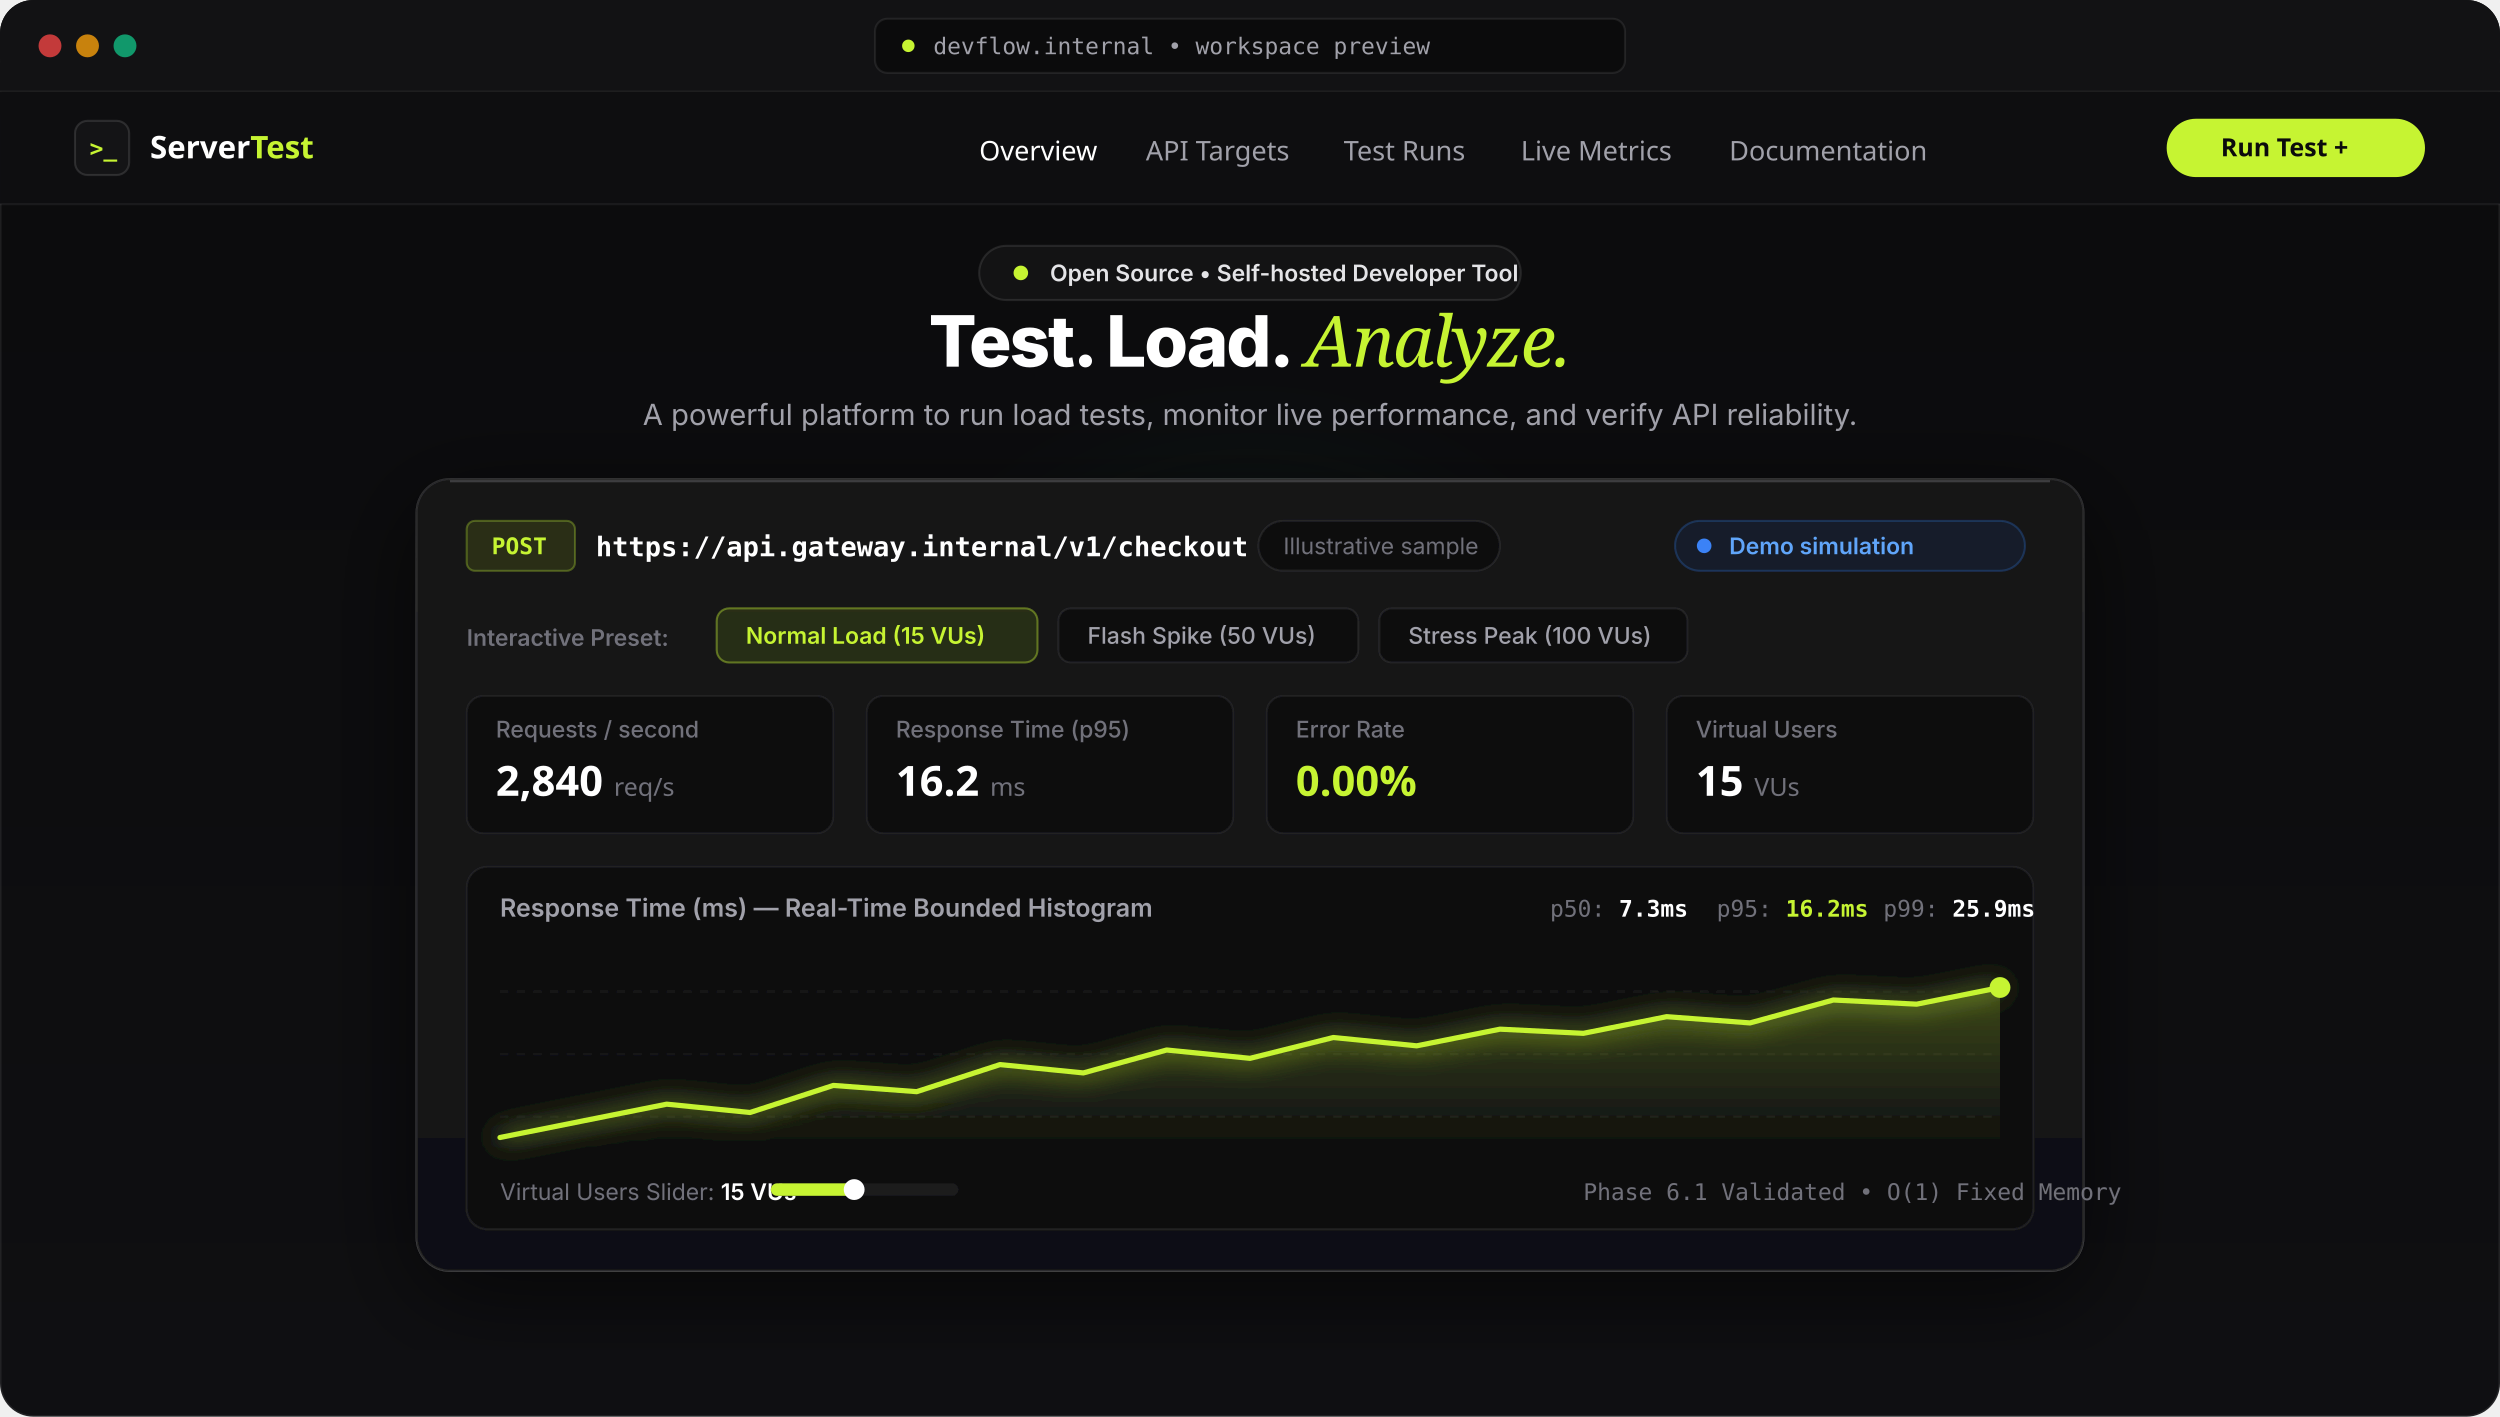
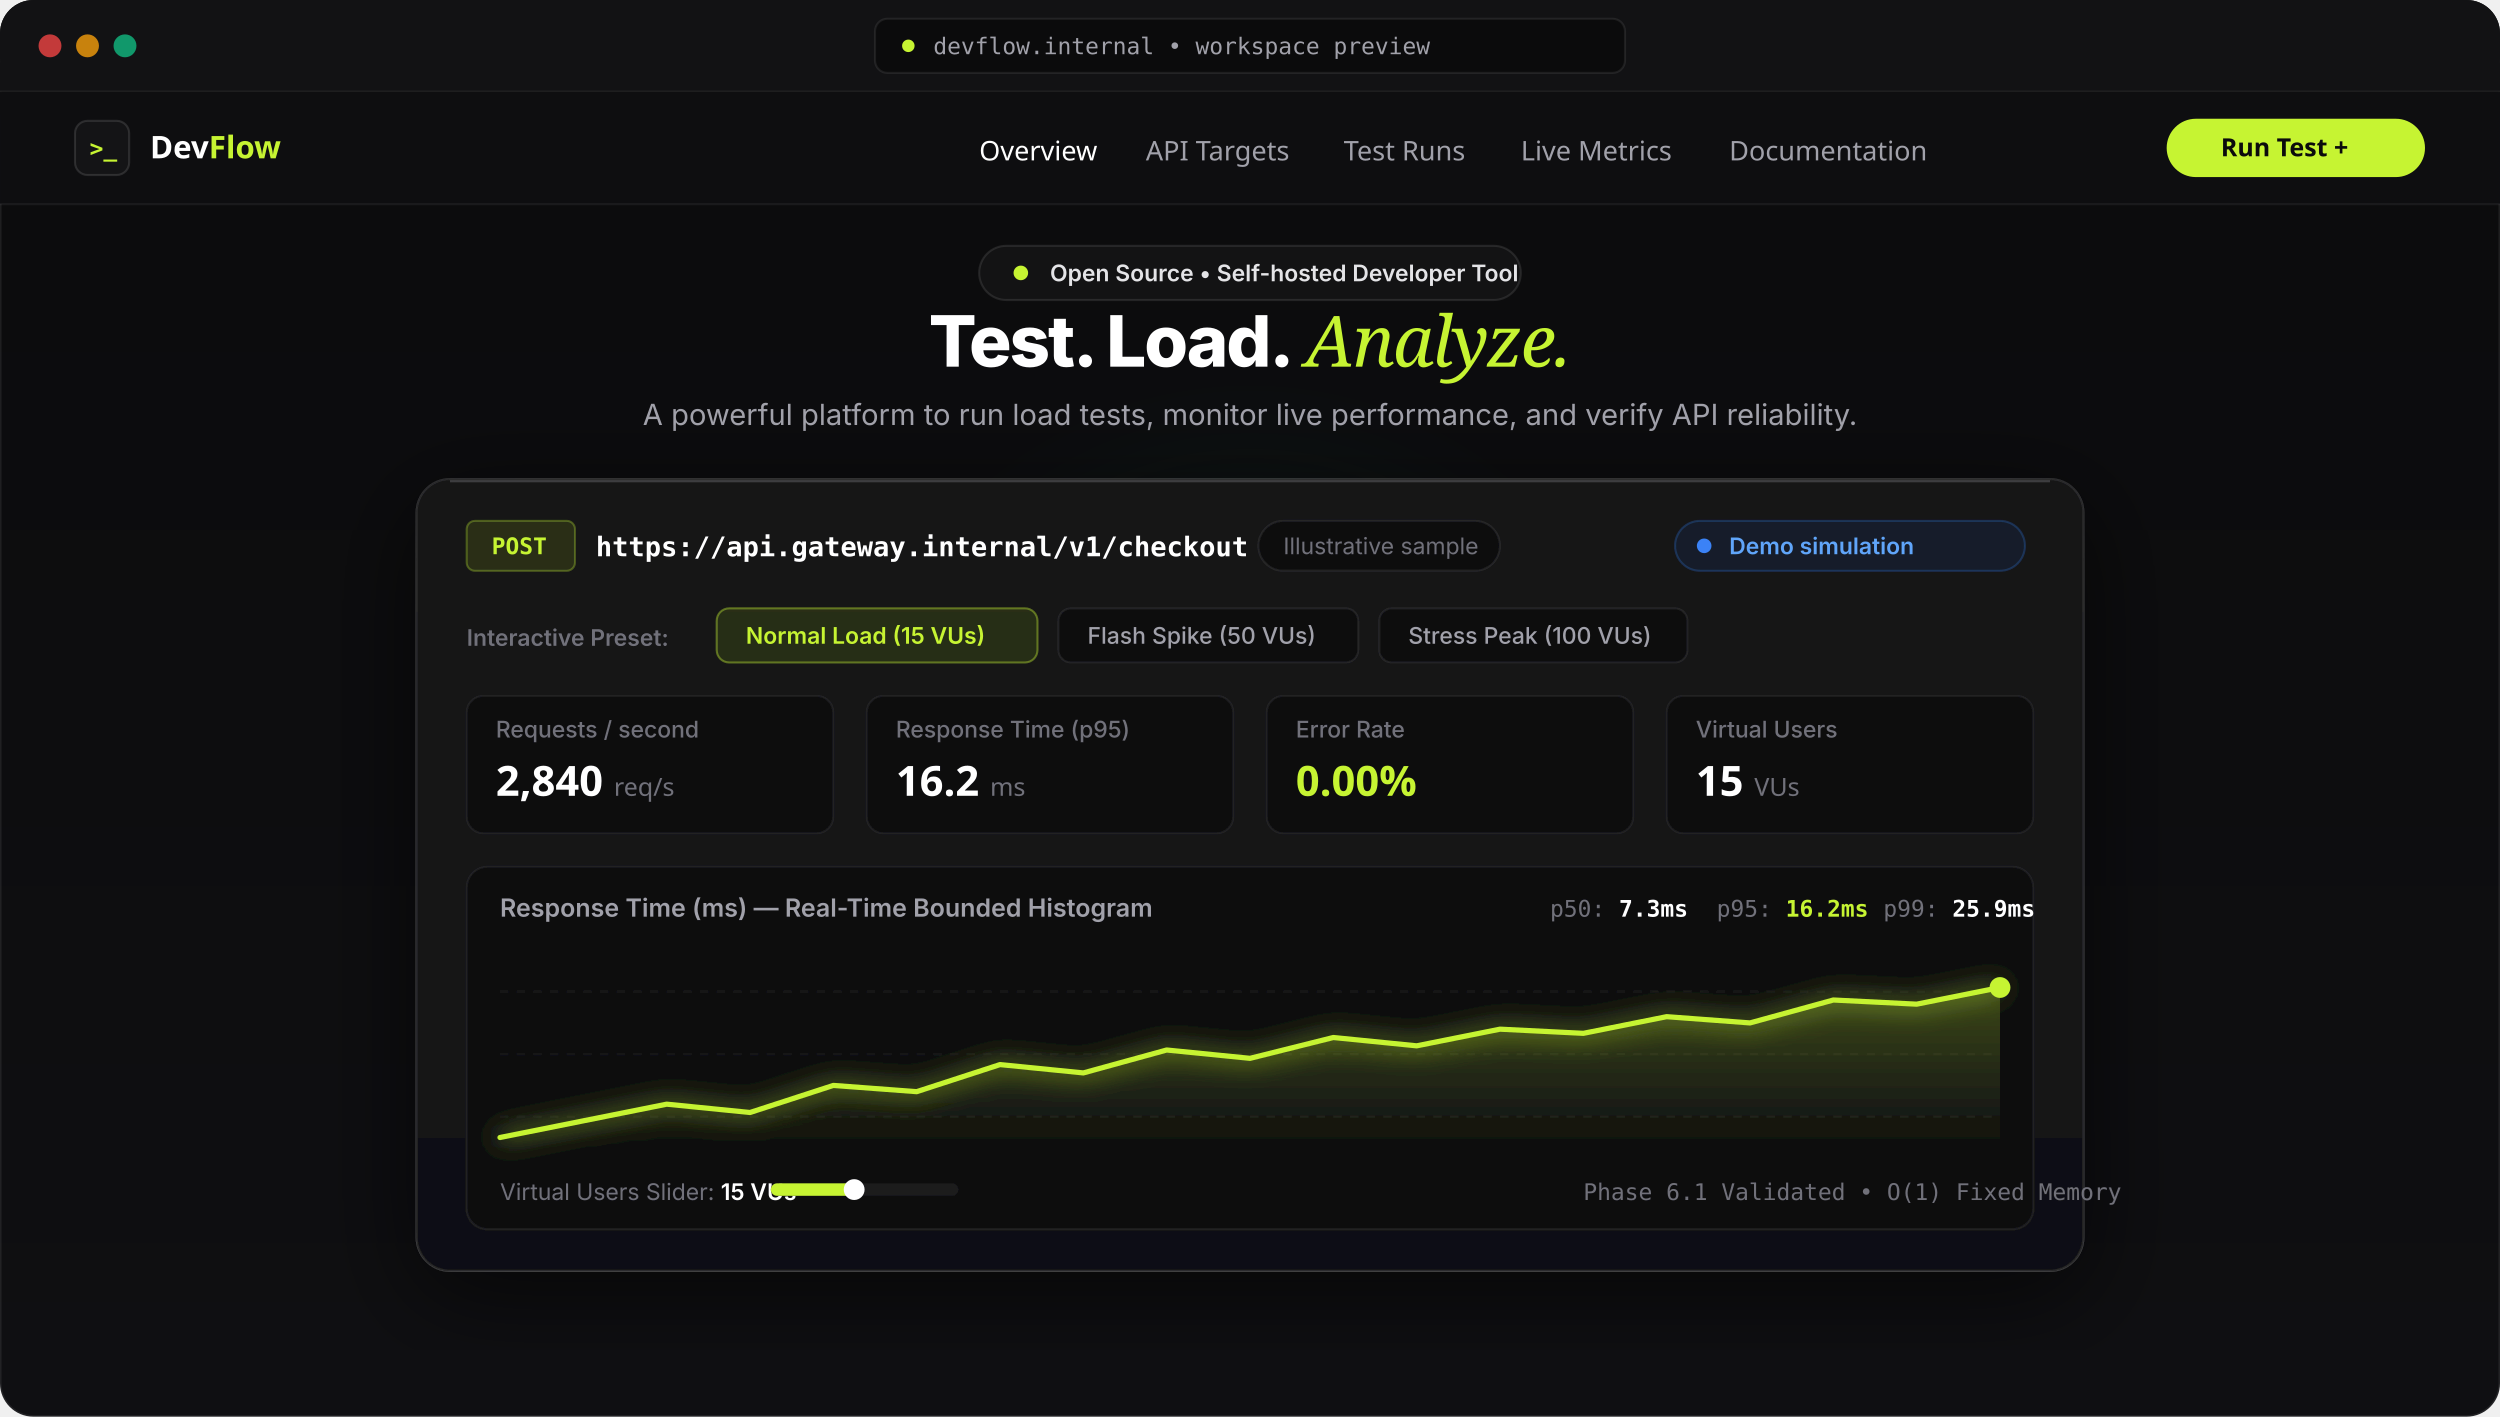
<svg xmlns="http://www.w3.org/2000/svg" viewBox="0 0 1200 680" role="img" aria-labelledby="uiTitle uiDesc">
  <defs>
    <style>
      @keyframes sparkDraw {
        0% { stroke-dashoffset: 800; }
        50% { stroke-dashoffset: 0; }
        100% { stroke-dashoffset: 0; }
      }
      @keyframes pulseAura {
        0%, 100% { opacity: 0.5; transform: scale(1); }
        50% { opacity: 0.85; transform: scale(1.03); }
      }
      @keyframes pulseDot {
        0%, 100% { r: 5; opacity: 1; }
        50% { r: 7.5; opacity: 0.6; }
      }
      @keyframes scanBeam {
        0% { transform: translateX(0); }
        100% { transform: translateX(640px); }
      }
      .spark-line { stroke-dasharray: 800; animation: sparkDraw 4s cubic-bezier(0.16, 1, 0.3, 1) infinite; }
      .ambient-glow { animation: pulseAura 5s ease-in-out infinite; transform-origin: 600px 380px; }
      .pulsing-head { animation: pulseDot 1.6s ease-in-out infinite; }
    </style>
    <linearGradient id="windowBg" x1="0%" y1="0%" x2="0%" y2="100%">
      <stop offset="0%" stop-color="#0B0B0C" />
      <stop offset="100%" stop-color="#0F0F12" />
    </linearGradient>
    <linearGradient id="cardGrad" x1="0%" y1="0%" x2="0%" y2="100%">
      <stop offset="0%" stop-color="#141416" />
      <stop offset="100%" stop-color="#111113" />
    </linearGradient>
    <linearGradient id="limeChartGrad" x1="0" y1="0" x2="0" y2="1">
      <stop offset="0%" stop-color="#C6F432" stop-opacity="0.25" />
      <stop offset="100%" stop-color="#C6F432" stop-opacity="0.0" />
    </linearGradient>
    <radialGradient id="centerAura" cx="50%" cy="50%" r="50%">
      <stop offset="0%" stop-color="#C6F432" stop-opacity="0.22" />
      <stop offset="40%" stop-color="#10B981" stop-opacity="0.08" />
      <stop offset="75%" stop-color="#0B0B0C" stop-opacity="0" />
    </radialGradient>
    <filter id="cardShadow" x="-10%" y="-10%" width="120%" height="120%">
      <feDropShadow dx="0" dy="12" stdDeviation="24" flood-color="#000000" flood-opacity="0.6" />
    </filter>
    <filter id="softGlow" x="-20%" y="-20%" width="140%" height="140%">
      <feGaussianBlur stdDeviation="6" result="blur" />
      <feMerge>
        <feMergeNode in="blur" />
        <feMergeNode in="SourceGraphic" />
      </feMerge>
    </filter>
  </defs>
  <rect width="1200" height="680" rx="16" fill="url(#windowBg)" stroke="rgba(255,255,255,0.08)" stroke-width="1.5" />
  <g transform="translate(0, 0)">
    <rect width="1200" height="44" rx="16" fill="#121214" />
    <rect y="30" width="1200" height="14" fill="#121214" />
    <line x1="0" y1="44" x2="1200" y2="44" stroke="rgba(255,255,255,0.08)" stroke-width="1" />
    <circle cx="24" cy="22" r="5.5" fill="#EF4444" opacity="0.8" />
    <circle cx="42" cy="22" r="5.5" fill="#F59E0B" opacity="0.8" />
    <circle cx="60" cy="22" r="5.5" fill="#10B981" opacity="0.8" />
    <g transform="translate(420, 9)">
      <rect width="360" height="26" rx="6" fill="#0B0B0C" stroke="rgba(255,255,255,0.08)" stroke-width="1" />
      <circle cx="16" cy="13" r="3" fill="#C6F432" />
      <text x="28" y="17" fill="#A1A1AA" font-size="11" font-family="monospace">devflow.internal • workspace preview</text>
    </g>
  </g>
  <g transform="translate(0, 44)">
    <rect width="1200" height="54" fill="#0E0E10" opacity="0.95" />
    <line x1="0" y1="54" x2="1200" y2="54" stroke="rgba(255,255,255,0.06)" stroke-width="1" />
    <g transform="translate(36, 14)">
      <rect width="26" height="26" rx="6" fill="#141416" stroke="rgba(255,255,255,0.12)" />
      <text x="7" y="17" fill="#C6F432" font-size="11" font-weight="700" font-family="monospace">&gt;_</text>
-       <text x="36" y="18" fill="#FFFFFF" font-size="15" font-weight="700" font-family="sans-serif">Server<tspan fill="#C6F432">Test</tspan>
+       <text x="36" y="18" fill="#FFFFFF" font-size="15" font-weight="700" font-family="sans-serif">Dev<tspan fill="#C6F432">Flow</tspan>
      </text>
    </g>
    <g transform="translate(470, 20)" font-family="sans-serif" font-size="13" fill="#A1A1AA" font-weight="500">
      <text x="0" y="13" fill="#FFFFFF">Overview</text>
      <text x="80" y="13">API Targets</text>
      <text x="175" y="13">Test Runs</text>
      <text x="260" y="13">Live Metrics</text>
      <text x="360" y="13">Documentation</text>
    </g>
    <g transform="translate(1040, 13)">
      <rect width="124" height="28" rx="14" fill="#C6F432" />
      <text x="26" y="18" fill="#0B0B0C" font-size="12" font-weight="700" font-family="sans-serif">Run Test +</text>
    </g>
  </g>
  <circle cx="600" cy="380" r="280" fill="url(#centerAura)" class="ambient-glow" />
  <g transform="translate(0, 118)" text-anchor="middle" font-family="Inter, -apple-system, sans-serif">
    <g transform="translate(600, 0)">
      <rect x="-130" width="260" height="26" rx="13" fill="rgba(20,20,22,0.85)" stroke="rgba(255,255,255,0.1)" />
      <circle cx="-110" cy="13" r="3.5" fill="#C6F432" />
      <text x="-96" y="17" fill="#E4E4E7" font-size="11" font-weight="600" text-anchor="start">Open Source • Self-hosted Developer Tool</text>
    </g>
    <text x="600" y="58" fill="#FFFFFF" font-size="34" font-weight="800" letter-spacing="-1">
      Test. Load. <tspan fill="#C6F432" font-style="italic" font-family="'Newsreader', Georgia, serif" font-weight="500">Analyze.</tspan>
    </text>
    <text x="600" y="86" fill="#A1A1AA" font-size="14" font-weight="400">
      A powerful platform to run load tests, monitor live performance, and verify API reliability.
    </text>
  </g>
  <g transform="translate(200, 230)" filter="url(#cardShadow)" font-family="Inter, -apple-system, sans-serif">
    <rect width="800" height="380" rx="16" fill="url(#cardGrad)" stroke="rgba(255,255,255,0.1)" stroke-width="1" />
    <line x1="16" y1="1" x2="784" y2="1" stroke="rgba(255,255,255,0.18)" stroke-width="1" />
    <g transform="translate(24, 20)">
      <rect width="52" height="24" rx="4" fill="rgba(198,244,50,0.12)" stroke="rgba(198,244,50,0.3)" />
      <text x="12" y="16" fill="#C6F432" font-size="11" font-weight="700" font-family="monospace">POST</text>
      <text x="62" y="17" fill="#FFFFFF" font-size="13" font-weight="600" font-family="monospace">https://api.gateway.internal/v1/checkout</text>
      <g transform="translate(380, 0)">
        <rect width="116" height="24" rx="12" fill="#0E0E10" stroke="rgba(255,255,255,0.08)" />
        <text x="12" y="16" fill="#71717A" font-size="11">Illustrative sample</text>
      </g>
      <g transform="translate(580, 0)">
        <rect width="168" height="24" rx="12" fill="rgba(59,130,246,0.1)" stroke="rgba(59,130,246,0.25)" />
        <circle cx="14" cy="12" r="3.5" fill="#3B82F6" />
        <text x="26" y="16" fill="#60A5FA" font-size="11" font-weight="600">Demo simulation</text>
      </g>
    </g>
    <g transform="translate(24, 62)">
      <text x="0" y="18" fill="#71717A" font-size="11" font-weight="600">Interactive Preset:</text>
      <g transform="translate(120, 0)">
        <rect width="154" height="26" rx="6" fill="rgba(198,244,50,0.12)" stroke="rgba(198,244,50,0.4)" />
        <text x="14" y="17" fill="#C6F432" font-size="11" font-weight="600">Normal Load (15 VUs)</text>
      </g>
      <g transform="translate(284, 0)">
        <rect width="144" height="26" rx="6" fill="#0E0E10" stroke="rgba(255,255,255,0.08)" />
        <text x="14" y="17" fill="#A1A1AA" font-size="11" font-weight="500">Flash Spike (50 VUs)</text>
      </g>
      <g transform="translate(438, 0)">
        <rect width="148" height="26" rx="6" fill="#0E0E10" stroke="rgba(255,255,255,0.08)" />
        <text x="14" y="17" fill="#A1A1AA" font-size="11" font-weight="500">Stress Peak (100 VUs)</text>
      </g>
    </g>
    <g transform="translate(24, 104)">
      <g>
        <rect width="176" height="66" rx="8" fill="#0E0E10" stroke="rgba(255,255,255,0.07)" />
        <text x="14" y="20" fill="#71717A" font-size="11" font-weight="500">Requests / second</text>
        <text x="14" y="48" fill="#FFFFFF" font-size="20" font-weight="700" font-family="sans-serif">2,840 <tspan fill="#71717A" font-size="12" font-weight="400">req/s</tspan>
        </text>
      </g>
      <g transform="translate(192, 0)">
        <rect width="176" height="66" rx="8" fill="#0E0E10" stroke="rgba(255,255,255,0.07)" />
        <text x="14" y="20" fill="#71717A" font-size="11" font-weight="500">Response Time (p95)</text>
        <text x="14" y="48" fill="#FFFFFF" font-size="20" font-weight="700" font-family="sans-serif">16.2 <tspan fill="#71717A" font-size="12" font-weight="400">ms</tspan>
        </text>
      </g>
      <g transform="translate(384, 0)">
        <rect width="176" height="66" rx="8" fill="#0E0E10" stroke="rgba(255,255,255,0.07)" />
        <text x="14" y="20" fill="#71717A" font-size="11" font-weight="500">Error Rate</text>
        <text x="14" y="48" fill="#C6F432" font-size="20" font-weight="700" font-family="sans-serif">0.00%</text>
      </g>
      <g transform="translate(576, 0)">
        <rect width="176" height="66" rx="8" fill="#0E0E10" stroke="rgba(255,255,255,0.07)" />
        <text x="14" y="20" fill="#71717A" font-size="11" font-weight="500">Virtual Users</text>
        <text x="14" y="48" fill="#FFFFFF" font-size="20" font-weight="700" font-family="sans-serif">15 <tspan fill="#71717A" font-size="12" font-weight="400">VUs</tspan>
        </text>
      </g>
    </g>
    <g transform="translate(24, 186)">
      <rect width="752" height="174" rx="10" fill="#0E0E10" stroke="rgba(255,255,255,0.07)" />
      <text x="16" y="24" fill="#A1A1AA" font-size="12" font-weight="600">Response Time (ms) — Real-Time Bounded Histogram</text>
      <g transform="translate(520, 14)" font-family="monospace" font-size="11">
        <text x="0" y="10" fill="#71717A">p50: <tspan fill="#FFFFFF" font-weight="700">7.3ms</tspan>
        </text>
        <text x="80" y="10" fill="#71717A">p95: <tspan fill="#C6F432" font-weight="700">16.2ms</tspan>
        </text>
        <text x="160" y="10" fill="#71717A">p99: <tspan fill="#FFFFFF" font-weight="700">25.9ms</tspan>
        </text>
      </g>
      <g transform="translate(16, 40)">
        <line x1="0" y1="20" x2="720" y2="20" stroke="rgba(255,255,255,0.04)" stroke-dasharray="4 4" />
        <line x1="0" y1="50" x2="720" y2="50" stroke="rgba(255,255,255,0.04)" stroke-dasharray="4 4" />
        <line x1="0" y1="80" x2="720" y2="80" stroke="rgba(255,255,255,0.04)" stroke-dasharray="4 4" />
        <polygon points="0,90 40,82 80,74 120,78 160,65 200,68 240,55 280,59 320,48 360,52 400,42 440,46 480,38 520,40 560,32 600,35 640,24 680,26 720,18 720,95 0,95" fill="url(#limeChartGrad)" />
        <path d="M0 90 L40 82 L80 74 L120 78 L160 65 L200 68 L240 55 L280 59 L320 48 L360 52 L400 42 L440 46 L480 38 L520 40 L560 32 L600 35 L640 24 L680 26 L720 18" fill="none" stroke="#C6F432" stroke-width="2.5" stroke-linecap="round" stroke-linejoin="round" class="spark-line" filter="url(#softGlow)" />
        <circle cx="720" cy="18" r="5" fill="#C6F432" class="pulsing-head" />
      </g>
      <g transform="translate(16, 150)">
        <text x="0" y="10" fill="#71717A" font-size="11">Virtual Users Slider: <tspan fill="#FFFFFF" font-weight="600">15 VUs</tspan>
        </text>
        <rect x="130" y="2" width="90" height="6" rx="3" fill="#1A1A1E" />
        <rect x="130" y="2" width="40" height="6" rx="3" fill="#C6F432" />
        <circle cx="170" cy="5" r="5" fill="#FFFFFF" />
        <text x="520" y="10" fill="#71717A" font-size="11" font-family="monospace">Phase 6.1 Validated • O(1) Fixed Memory</text>
      </g>
    </g>
  </g>
</svg>
